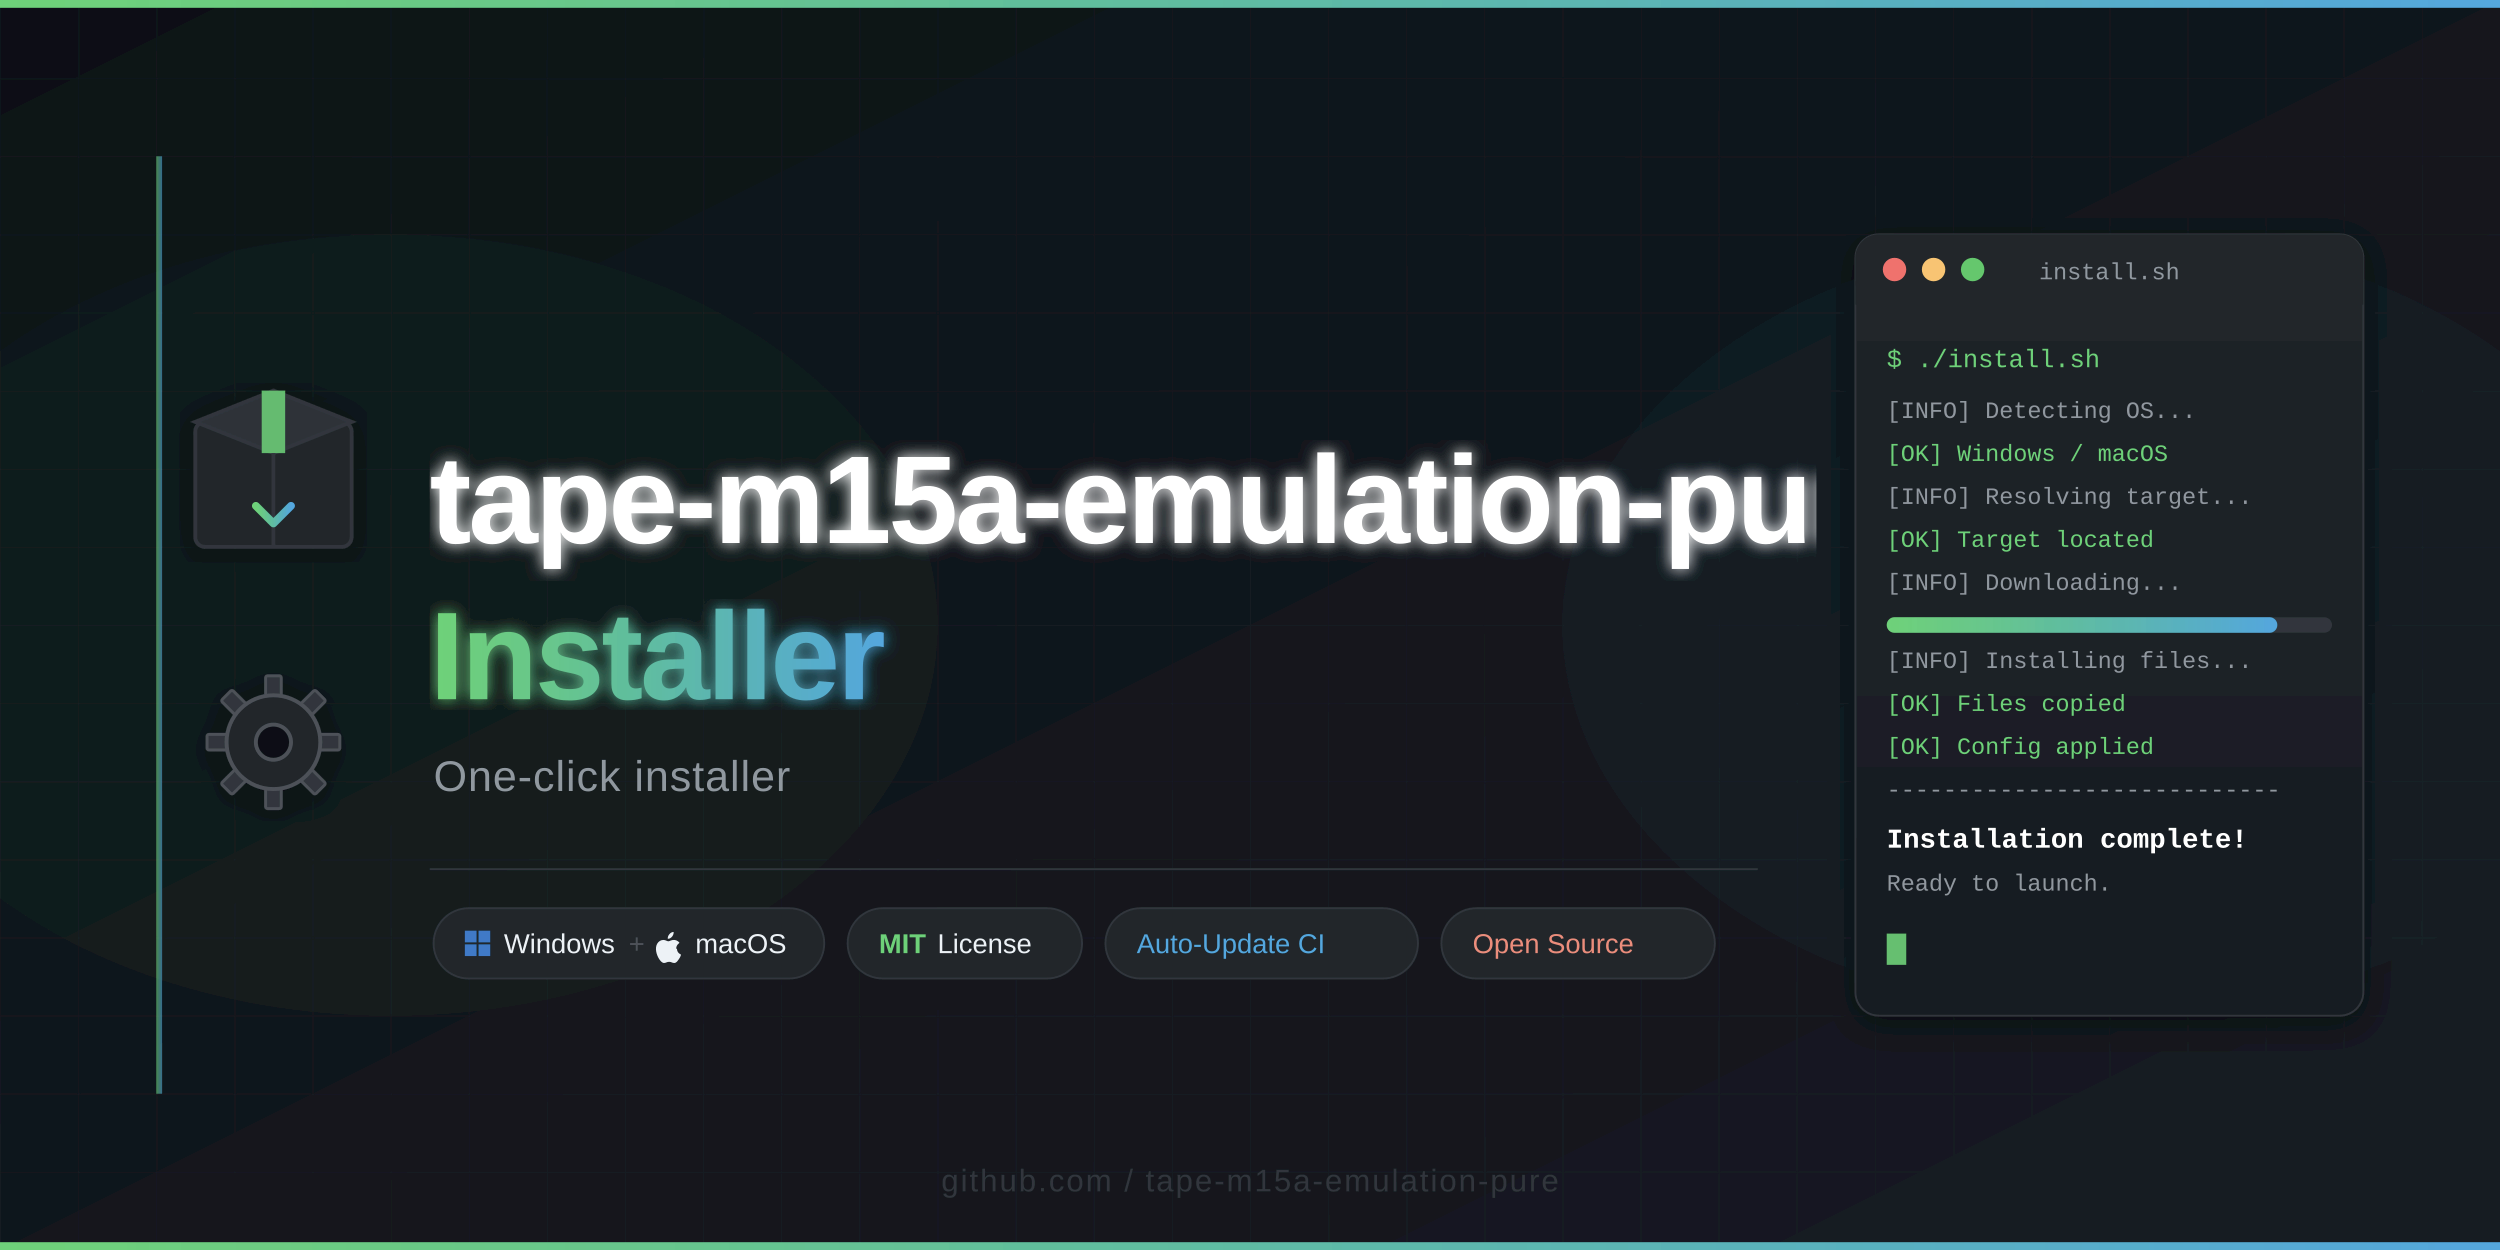
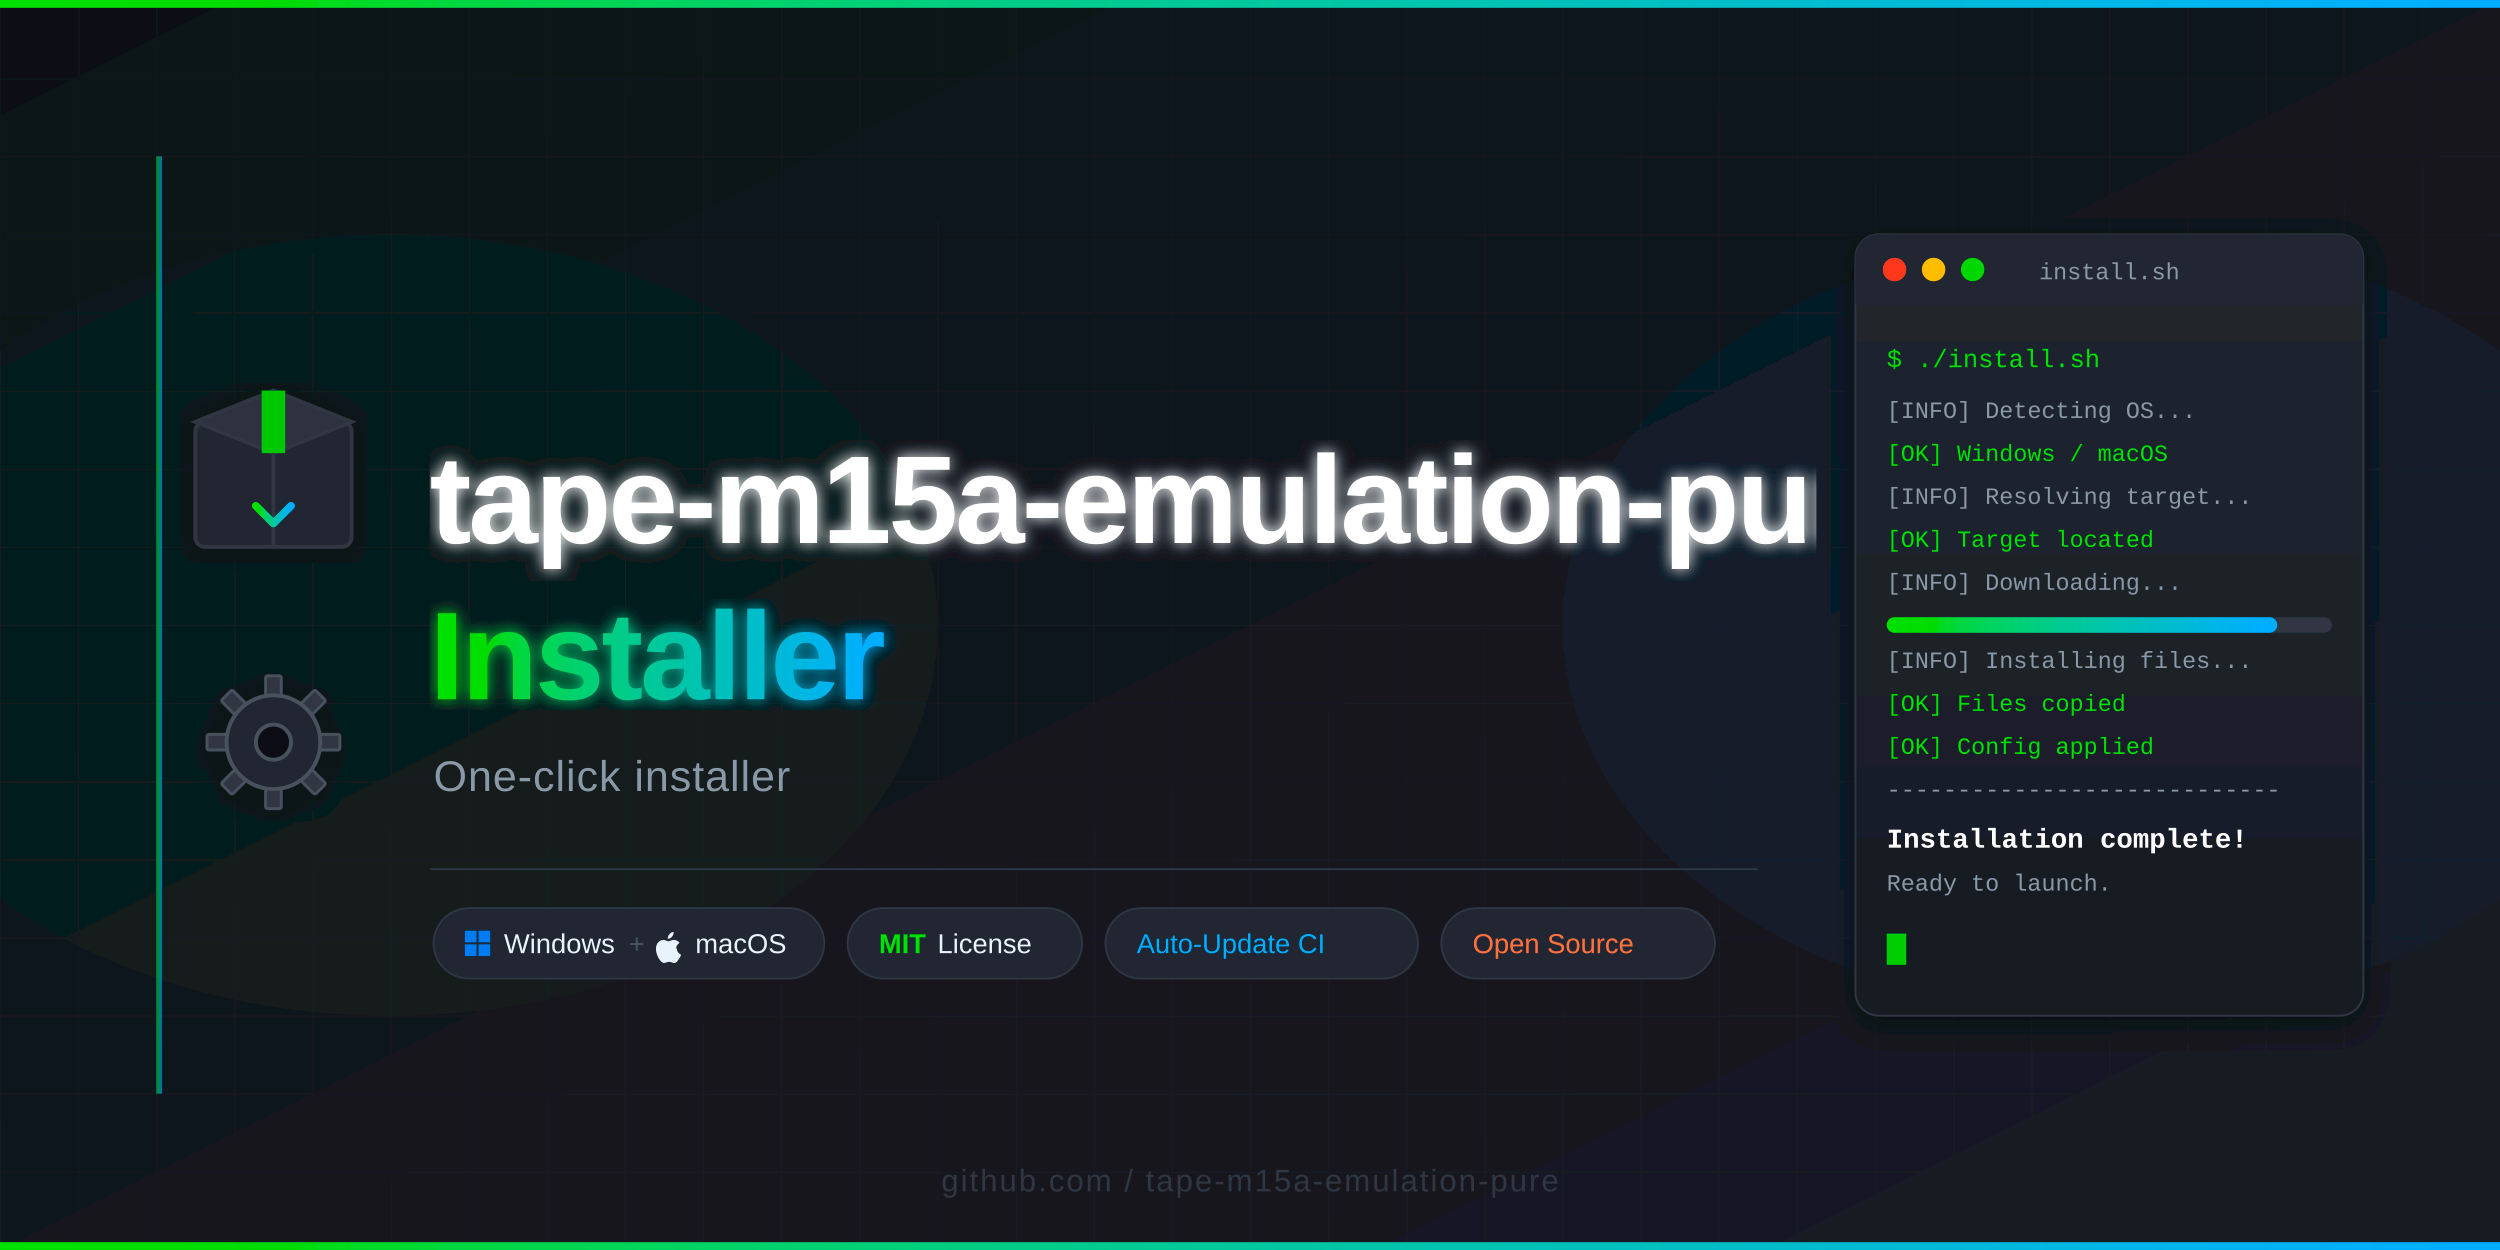
<svg xmlns="http://www.w3.org/2000/svg" viewBox="0 0 1280 640" width="1280" height="640">
  <defs>
    <linearGradient id="bgGrad" x1="0%" y1="0%" x2="100%" y2="100%">
      <stop offset="0%" style="stop-color:#0d1117;stop-opacity:1" />
      <stop offset="100%" style="stop-color:#161b22;stop-opacity:1" />
    </linearGradient>
    <linearGradient id="accentGrad" x1="0%" y1="0%" x2="100%" y2="0%">
      <stop offset="0%" style="stop-color:#39d353;stop-opacity:1" />
      <stop offset="100%" style="stop-color:#0ea5e9;stop-opacity:1" />
    </linearGradient>
    <linearGradient id="cardGrad" x1="0%" y1="0%" x2="0%" y2="100%">
      <stop offset="0%" style="stop-color:#21262d;stop-opacity:1" />
      <stop offset="100%" style="stop-color:#161b22;stop-opacity:1" />
    </linearGradient>
    <filter id="glow">
      <feGaussianBlur stdDeviation="4" result="coloredBlur" />
      <feMerge>
        <feMergeNode in="coloredBlur" />
        <feMergeNode in="SourceGraphic" />
      </feMerge>
    </filter>
    <filter id="shadow">
      <feDropShadow dx="0" dy="4" stdDeviation="8" flood-color="#000000" flood-opacity="0.5" />
    </filter>
    <filter id="tone" x="0%" y="0%" width="100%" height="100%">
-       <feColorMatrix type="saturate" values="0.75" />
+       <feColorMatrix type="saturate" values="1.40" />
      <feColorMatrix type="matrix" values="   1.05 0 0 0 0   0 1.05 0 0 0   0 0 1.05 0 0   0 0 0 1 0" />
    </filter>
    <clipPath id="titleClip">
      <rect x="220" y="200" width="710" height="100" />
    </clipPath>
    <clipPath id="installerClip">
      <rect x="220" y="295" width="710" height="100" />
    </clipPath>
    <clipPath id="subtitleClip">
      <rect x="220" y="380" width="710" height="55" />
    </clipPath>
  </defs>
  <g filter="url(#tone)">
    <rect width="1280" height="640" fill="url(#bgGrad)" />
    <pattern id="grid" width="40" height="40" patternUnits="userSpaceOnUse">
      <path d="M 40 0 L 0 0 0 40" fill="none" stroke="#21262d" stroke-width="0.5" />
    </pattern>
    <rect width="1280" height="640" fill="url(#grid)" opacity="0.4" />
    <ellipse cx="200" cy="320" rx="280" ry="200" fill="#39d353" opacity="0.04" />
    <ellipse cx="1080" cy="320" rx="280" ry="200" fill="#0ea5e9" opacity="0.04" />
    <rect x="0" y="0" width="1280" height="4" fill="url(#accentGrad)" />
    <rect x="0" y="636" width="1280" height="4" fill="url(#accentGrad)" />
    <rect x="80" y="80" width="3" height="480" fill="url(#accentGrad)" opacity="0.6" />
    <g transform="translate(100, 200)" filter="url(#shadow)">
      <rect x="0" y="16" width="80" height="64" fill="#21262d" stroke="#30363d" stroke-width="2" rx="5" />
      <polygon points="0,16 40,0 80,16 40,32" fill="#2d333b" stroke="#30363d" stroke-width="2" />
      <rect x="34" y="0" width="12" height="32" fill="#39d353" opacity="0.85" />
      <line x1="40" y1="32" x2="40" y2="80" stroke="#30363d" stroke-width="2" />
      <g transform="translate(40, 56)">
        <line x1="0" y1="-12" x2="0" y2="12" stroke="url(#accentGrad)" stroke-width="4" stroke-linecap="round" />
        <polyline points="-9,3 0,12 9,3" fill="none" stroke="url(#accentGrad)" stroke-width="4" stroke-linecap="round" stroke-linejoin="round" />
      </g>
    </g>
    <g transform="translate(140, 380)" filter="url(#shadow)">
      <g fill="#30363d" stroke="#484f58" stroke-width="1.5">
        <rect x="-4" y="-34" width="8" height="14" rx="1" />
        <rect x="-4" y="-34" width="8" height="14" rx="1" transform="rotate(45)" />
        <rect x="-4" y="-34" width="8" height="14" rx="1" transform="rotate(90)" />
        <rect x="-4" y="-34" width="8" height="14" rx="1" transform="rotate(135)" />
        <rect x="-4" y="-34" width="8" height="14" rx="1" transform="rotate(180)" />
        <rect x="-4" y="-34" width="8" height="14" rx="1" transform="rotate(225)" />
        <rect x="-4" y="-34" width="8" height="14" rx="1" transform="rotate(270)" />
        <rect x="-4" y="-34" width="8" height="14" rx="1" transform="rotate(315)" />
      </g>
      <circle cx="0" cy="0" r="24" fill="#21262d" stroke="#484f58" stroke-width="2" />
      <circle cx="0" cy="0" r="9" fill="#0d1117" stroke="#484f58" stroke-width="2" />
    </g>
    <g clip-path="url(#titleClip)">
      <text id="projectName" x="220" y="278" font-family="'Segoe UI', 'Helvetica Neue', Arial, sans-serif" font-size="64" font-weight="700" letter-spacing="-1.5" fill="#ffffff" filter="url(#glow)" textLength="710" lengthAdjust="spacingAndGlyphs">tape-m15a-emulation-pure</text>
    </g>
    <g clip-path="url(#installerClip)">
      <text x="220" y="358" font-family="'Segoe UI', 'Helvetica Neue', Arial, sans-serif" font-size="64" font-weight="700" letter-spacing="-1.5" fill="url(#accentGrad)" filter="url(#glow)">Installer</text>
    </g>
    <g clip-path="url(#subtitleClip)">
      <text x="222" y="405" font-family="'Segoe UI', 'Helvetica Neue', Arial, sans-serif" font-size="22" font-weight="400" fill="#8b949e" letter-spacing="0.5">One-click installer</text>
    </g>
    <line x1="220" y1="445" x2="900" y2="445" stroke="#30363d" stroke-width="1" />
    <g transform="translate(222, 465)">
      <rect x="0" y="0" width="200" height="36" fill="#21262d" rx="18" stroke="#30363d" stroke-width="1" />
      <g transform="translate(16, 11.5)">
        <rect x="0" y="0" width="6" height="6" fill="#0078d4" />
        <rect x="7" y="0" width="6" height="6" fill="#0078d4" />
        <rect x="0" y="7" width="6" height="6" fill="#0078d4" />
        <rect x="7" y="7" width="6" height="6" fill="#0078d4" />
      </g>
      <text x="36" y="23" font-family="'Segoe UI', Arial, sans-serif" font-size="14" fill="#e6edf3" font-weight="500">Windows</text>
      <text x="104" y="23" text-anchor="middle" font-family="'Segoe UI', Arial, sans-serif" font-size="14" fill="#484f58" font-weight="400">+</text>
      <g transform="translate(112.6, 9.55)" fill="#e6edf3">
        <path d="M11.6 11.2c0-2 1.6-2.9 1.7-3-0.9-1.3-2.3-1.5-2.8-1.5-1.2-0.1-2.3 0.7-2.9 0.7-0.6 0-1.5-0.7-2.5-0.7-1.3 0-2.5 0.7-3.2 1.9-1.4 2.4-0.3 5.9 1 7.9 0.7 1 1.5 2 2.5 2 1 0 1.4-0.6 2.6-0.6 1.2 0 1.5 0.6 2.6 0.6 1.1 0 1.7-1 2.4-2 0.8-1.1 1.1-2.2 1.1-2.3-0.1 0-2.1-0.8-2.1-3z" />
        <path d="M9.5 5c0.5-0.6 0.9-1.5 0.8-2.4-0.8 0-1.7 0.5-2.2 1.2-0.5 0.5-0.9 1.5-0.8 2.3 0.9 0.1 1.7-0.5 2.2-1.1z" />
      </g>
      <text x="134" y="23" font-family="'Segoe UI', Arial, sans-serif" font-size="14" fill="#e6edf3" font-weight="500">macOS</text>
    </g>
    <g transform="translate(434, 465)">
      <rect x="0" y="0" width="120" height="36" fill="#21262d" rx="18" stroke="#30363d" stroke-width="1" />
      <text x="16" y="23" font-family="'Segoe UI', Arial, sans-serif" font-size="14" fill="#39d353" font-weight="600">MIT</text>
      <text x="46" y="23" font-family="'Segoe UI', Arial, sans-serif" font-size="14" fill="#e6edf3" font-weight="400">License</text>
    </g>
    <g transform="translate(566, 465)">
      <rect x="0" y="0" width="160" height="36" fill="#21262d" rx="18" stroke="#30363d" stroke-width="1" />
      <text x="16" y="23" font-family="'Segoe UI', Arial, sans-serif" font-size="14" fill="#0ea5e9" font-weight="500">Auto-Update CI</text>
    </g>
    <g transform="translate(738, 465)">
      <rect x="0" y="0" width="140" height="36" fill="#21262d" rx="18" stroke="#30363d" stroke-width="1" />
      <text x="16" y="23" font-family="'Segoe UI', Arial, sans-serif" font-size="14" fill="#f78166" font-weight="500">Open Source</text>
    </g>
    <g transform="translate(950, 120)" filter="url(#shadow)">
      <rect x="0" y="0" width="260" height="400" fill="url(#cardGrad)" rx="12" stroke="#30363d" stroke-width="1" />
      <rect x="0" y="0" width="260" height="36" fill="#21262d" rx="12" />
      <rect x="0" y="24" width="260" height="12" fill="#21262d" />
      <circle cx="20" cy="18" r="6" fill="#ff5f56" />
      <circle cx="40" cy="18" r="6" fill="#ffbd2e" />
      <circle cx="60" cy="18" r="6" fill="#27c93f" />
      <text x="130" y="23" text-anchor="middle" font-family="'Courier New', monospace" font-size="12" fill="#8b949e">install.sh</text>
      <text x="16" y="68" font-family="'Courier New', monospace" font-size="13" fill="#39d353">$ ./install.sh</text>
      <text x="16" y="94" font-family="'Courier New', monospace" font-size="12" fill="#8b949e">[INFO] Detecting OS...</text>
      <text x="16" y="116" font-family="'Courier New', monospace" font-size="12" fill="#39d353">[OK]   Windows / macOS</text>
      <text x="16" y="138" font-family="'Courier New', monospace" font-size="12" fill="#8b949e">[INFO] Resolving target...</text>
      <text x="16" y="160" font-family="'Courier New', monospace" font-size="12" fill="#39d353">[OK]   Target located</text>
      <text x="16" y="182" font-family="'Courier New', monospace" font-size="12" fill="#8b949e">[INFO] Downloading...</text>
      <rect x="16" y="196" width="228" height="8" fill="#30363d" rx="4" />
      <rect x="16" y="196" width="200" height="8" fill="url(#accentGrad)" rx="4" />
      <text x="16" y="222" font-family="'Courier New', monospace" font-size="12" fill="#8b949e">[INFO] Installing files...</text>
      <text x="16" y="244" font-family="'Courier New', monospace" font-size="12" fill="#39d353">[OK]   Files copied</text>
      <text x="16" y="266" font-family="'Courier New', monospace" font-size="12" fill="#39d353">[OK]   Config applied</text>
      <text x="16" y="288" font-family="'Courier New', monospace" font-size="12" fill="#8b949e">----------------------------</text>
      <text x="16" y="314" font-family="'Courier New', monospace" font-size="14" fill="#ffffff" font-weight="bold">Installation complete!</text>
      <text x="16" y="336" font-family="'Courier New', monospace" font-size="12" fill="#8b949e">Ready to launch.</text>
      <rect x="16" y="358" width="10" height="16" fill="#39d353" opacity="0.9">
        <animate attributeName="opacity" values="0.9;0;0.9" dur="1.2s" repeatCount="indefinite" />
      </rect>
    </g>
    <text x="640" y="610" text-anchor="middle" font-family="'Segoe UI', Arial, sans-serif" font-size="16" fill="#30363d" letter-spacing="1">github.com / tape-m15a-emulation-pure</text>
  </g>
</svg>
